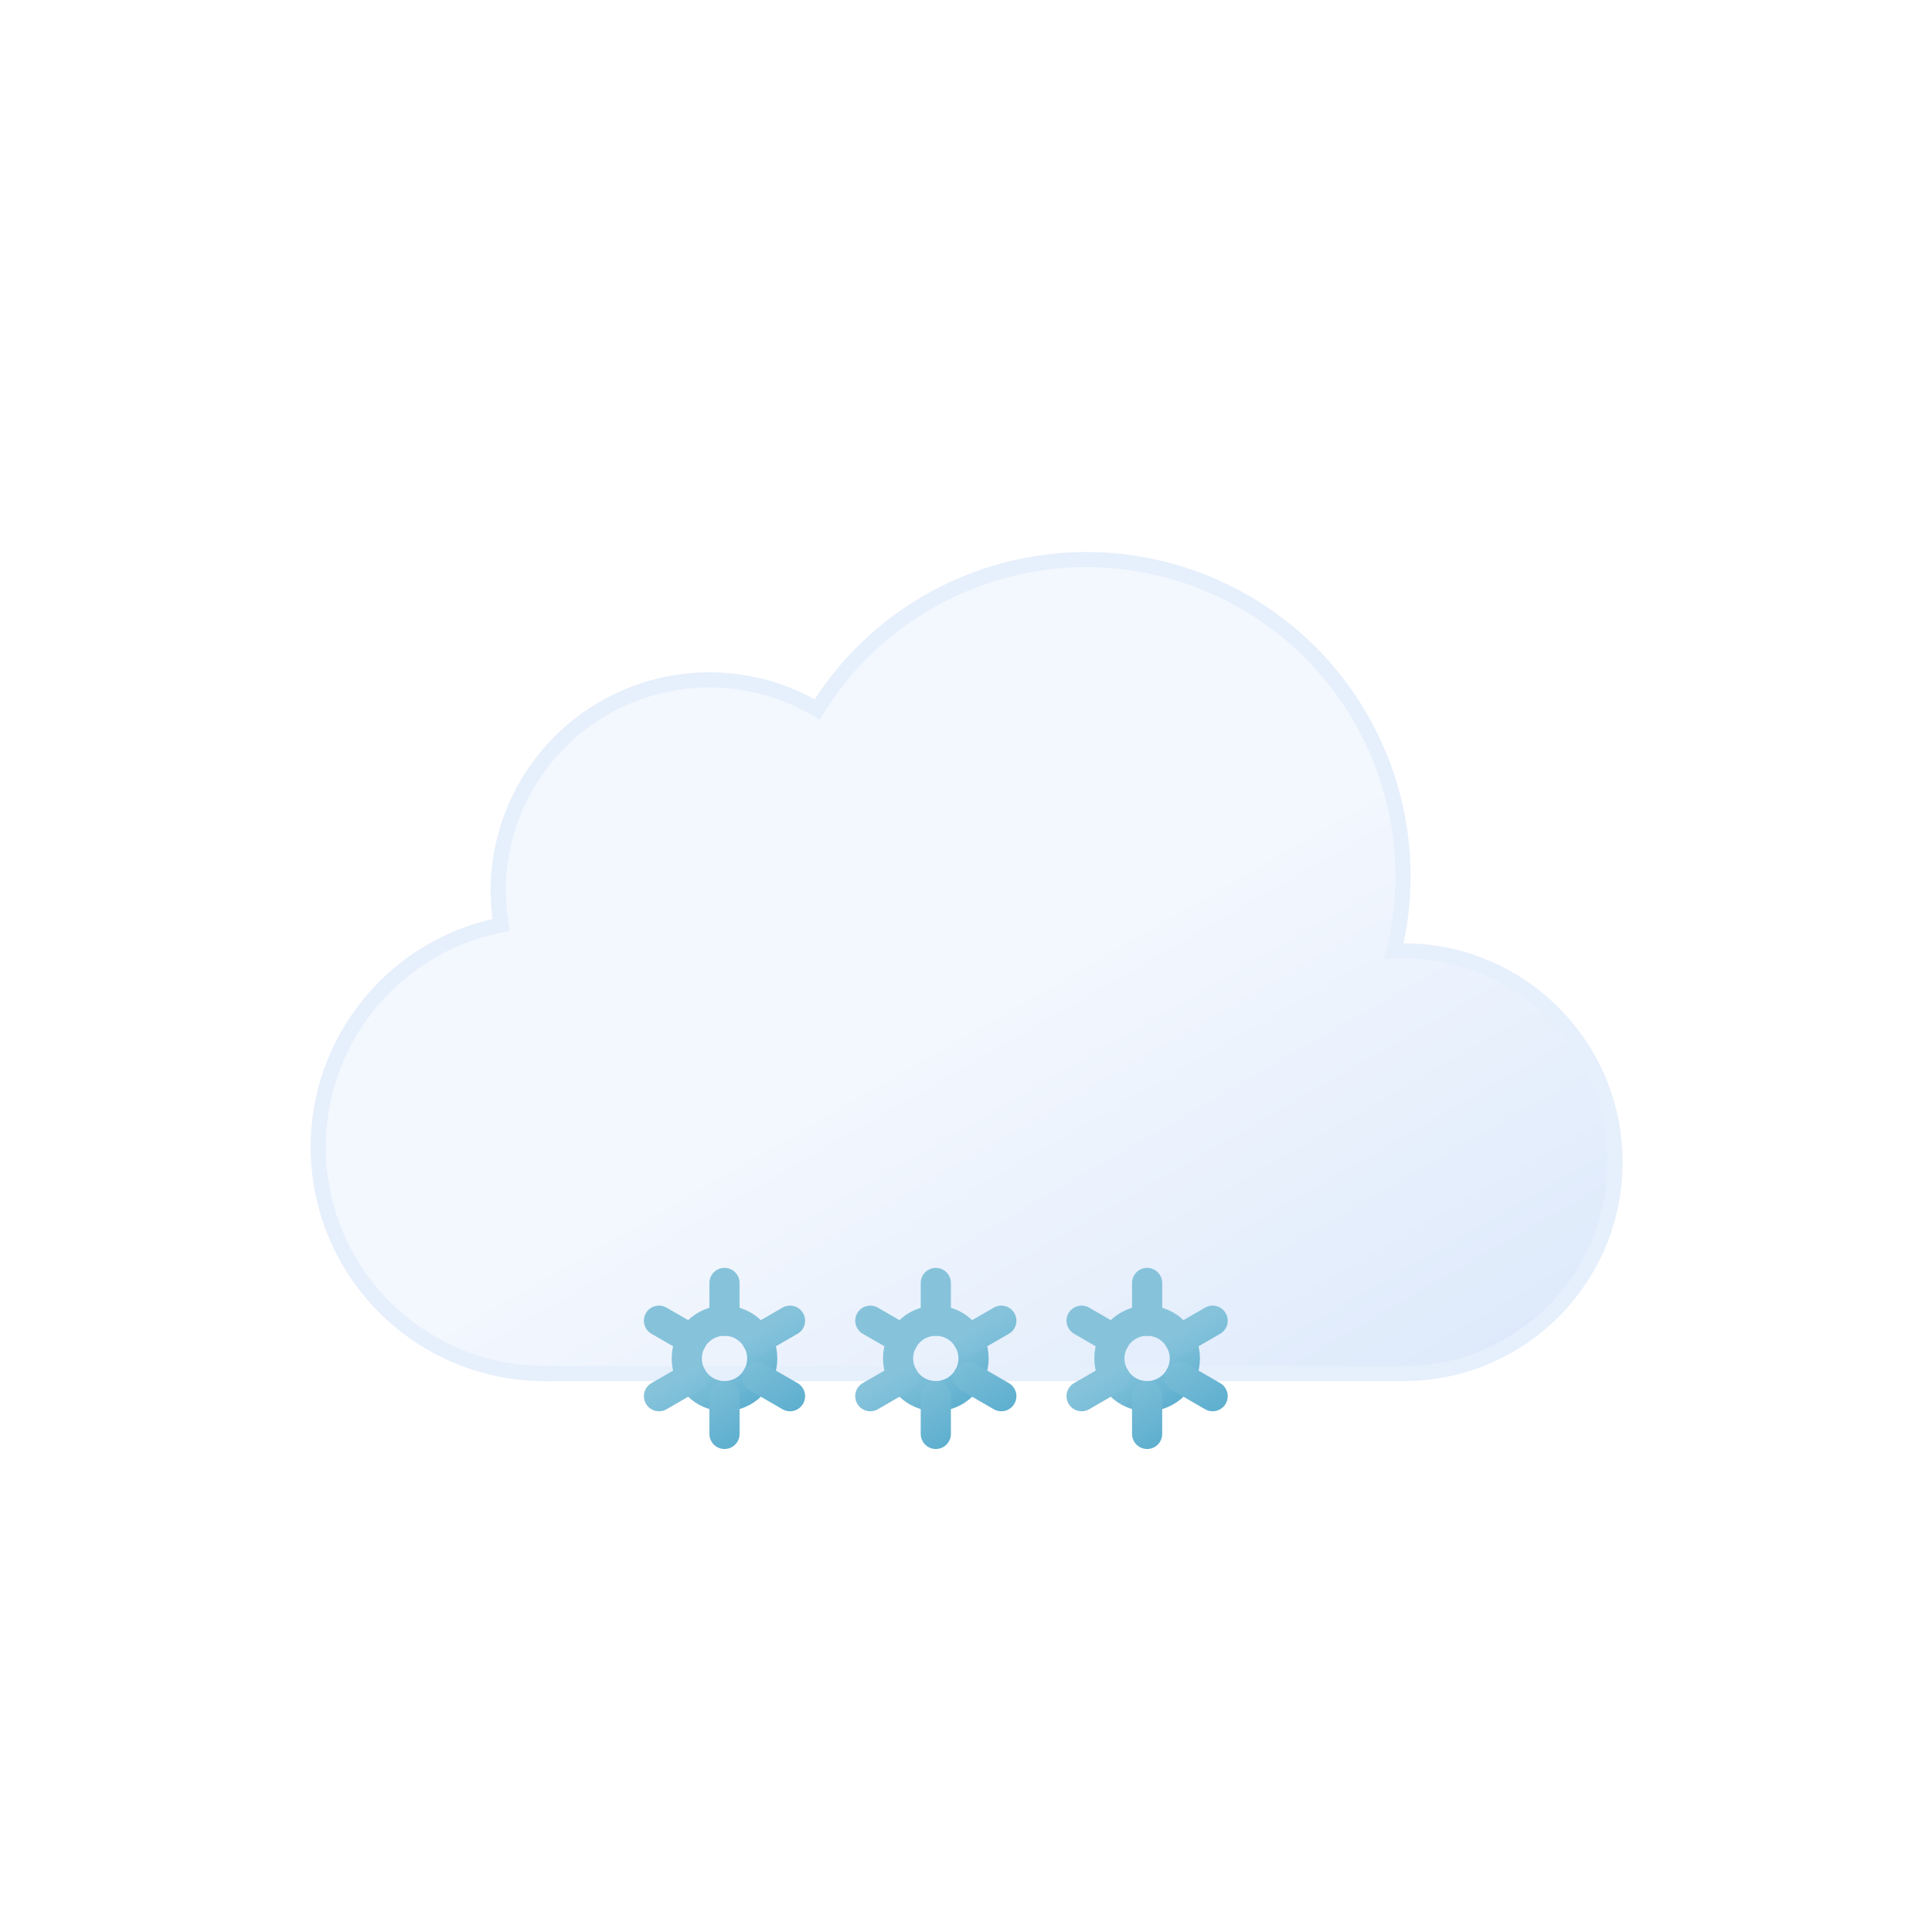
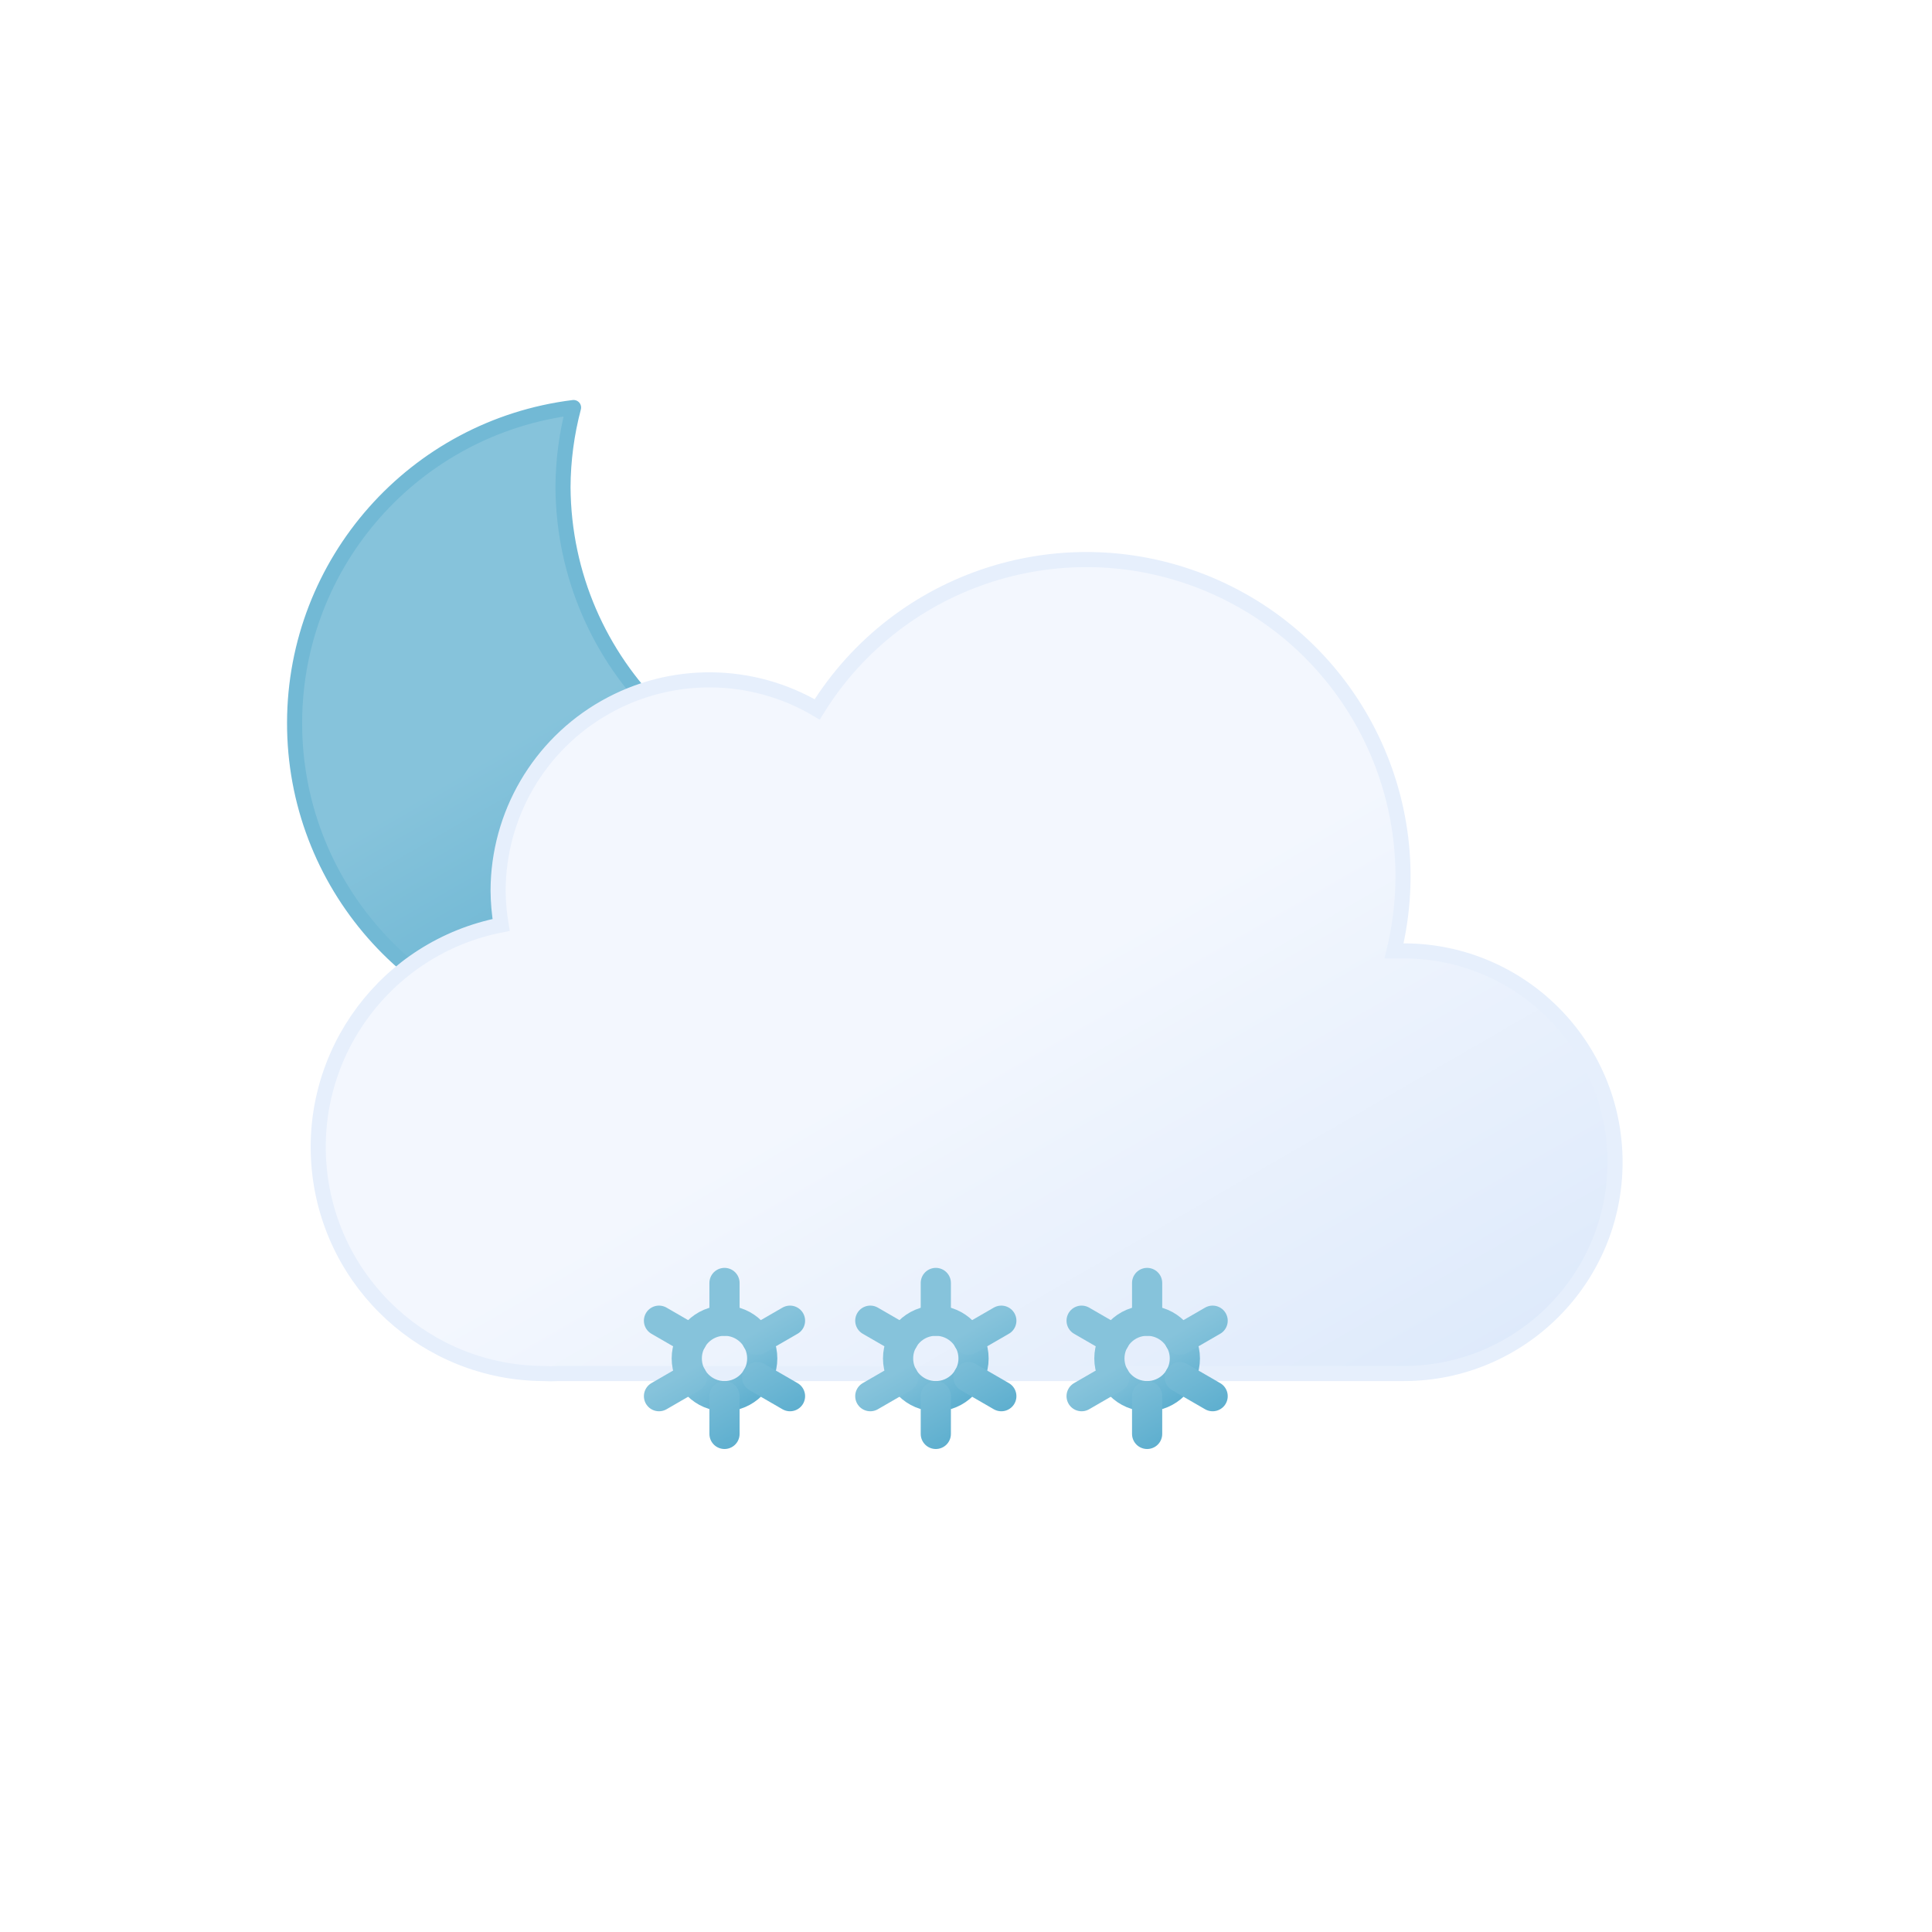
<svg xmlns="http://www.w3.org/2000/svg" xmlns:xlink="http://www.w3.org/1999/xlink" viewBox="0 0 64 64">
  <defs>
-     <linearGradient id="a" x1="22.56" y1="21.96" x2="39.2" y2="50.8" gradientUnits="userSpaceOnUse">
+     <linearGradient id="a" x1="13.58" y1="15.57" x2="24.15" y2="33.87" gradientUnits="userSpaceOnUse">
+       <stop offset="0" stop-color="#86c3db" />
+       <stop offset="0.45" stop-color="#86c3db" />
+       <stop offset="1" stop-color="#5eafcf" />
+       <animateTransform attributeName="gradientTransform" type="rotate" values="10 19.22 24.293; -10 19.22 24.293; 10 19.22 24.293" dur="10s" repeatCount="indefinite" />
+     </linearGradient>
+     <linearGradient id="b" x1="22.56" y1="21.96" x2="39.2" y2="50.8" gradientUnits="userSpaceOnUse">
      <stop offset="0" stop-color="#f3f7fe" />
      <stop offset="0.45" stop-color="#f3f7fe" />
      <stop offset="1" stop-color="#deeafb" />
    </linearGradient>
-     <linearGradient id="b" x1="30.12" y1="43.48" x2="31.88" y2="46.52" gradientUnits="userSpaceOnUse">
-       <stop offset="0" stop-color="#86c3db" />
-       <stop offset="0.45" stop-color="#86c3db" />
-       <stop offset="1" stop-color="#5eafcf" />
-     </linearGradient>
-     <linearGradient id="c" x1="29.67" y1="42.69" x2="32.33" y2="47.31" xlink:href="#b" />
-     <linearGradient id="d" x1="23.12" y1="43.48" x2="24.88" y2="46.52" xlink:href="#b" />
-     <linearGradient id="e" x1="22.67" y1="42.69" x2="25.33" y2="47.31" xlink:href="#b" />
-     <linearGradient id="f" x1="37.12" y1="43.48" x2="38.88" y2="46.52" xlink:href="#b" />
-     <linearGradient id="g" x1="36.67" y1="42.69" x2="39.33" y2="47.31" xlink:href="#b" />
+     <linearGradient id="c" x1="30.12" y1="43.48" x2="31.88" y2="46.52" xlink:href="#a" />
+     <linearGradient id="d" x1="29.67" y1="42.69" x2="32.33" y2="47.31" xlink:href="#a" />
+     <linearGradient id="e" x1="23.12" y1="43.48" x2="24.88" y2="46.52" xlink:href="#a" />
+     <linearGradient id="f" x1="22.67" y1="42.69" x2="25.33" y2="47.31" xlink:href="#a" />
+     <linearGradient id="g" x1="37.12" y1="43.48" x2="38.88" y2="46.52" xlink:href="#a" />
+     <linearGradient id="h" x1="36.67" y1="42.69" x2="39.33" y2="47.31" xlink:href="#a" />
  </defs>
-   <path d="M46.5,31.5l-.32,0a10.49,10.49,0,0,0-19.11-8,7,7,0,0,0-10.57,6,7.21,7.21,0,0,0,.1,1.14A7.5,7.5,0,0,0,18,45.5a4.19,4.19,0,0,0,.5,0v0h28a7,7,0,0,0,0-14Z" stroke="#e6effc" stroke-miterlimit="10" stroke-width="0.5" fill="url(#a)" />
+   <path d="M29.33,26.68A10.61,10.61,0,0,1,18.65,16.14,10.5,10.5,0,0,1,19,13.5,10.54,10.54,0,1,0,30.5,26.61,11.48,11.48,0,0,1,29.33,26.68Z" stroke="#72b9d5" stroke-linecap="round" stroke-linejoin="round" stroke-width="0.5" fill="url(#a)">
+     <animateTransform attributeName="transform" type="rotate" values="-10 19.22 24.293; 10 19.22 24.293; -10 19.22 24.293" dur="10s" repeatCount="indefinite" />
+   </path>
+   <path d="M46.5,31.5l-.32,0a10.49,10.49,0,0,0-19.11-8,7,7,0,0,0-10.57,6,7.21,7.21,0,0,0,.1,1.14A7.5,7.5,0,0,0,18,45.5a4.19,4.19,0,0,0,.5,0v0h28a7,7,0,0,0,0-14Z" stroke="#e6effc" stroke-miterlimit="10" stroke-width="0.5" fill="url(#b)" />
  <g>
-     <circle cx="31" cy="45" r="1.25" fill="none" stroke-miterlimit="10" stroke="url(#b)" />
-     <path d="M33.17,46.25l-1.09-.63m-2.16-1.24-1.09-.63M31,42.5v1.25m0,3.75V46.25m-1.08-.63-1.09.63m4.34-2.5-1.09.63" fill="none" stroke-linecap="round" stroke-miterlimit="10" stroke="url(#c)" />
+     <circle cx="31" cy="45" r="1.25" fill="none" stroke-miterlimit="10" stroke="url(#c)" />
+     <path d="M33.17,46.25l-1.09-.63m-2.16-1.24-1.09-.63M31,42.5v1.25m0,3.75V46.25m-1.08-.63-1.09.63m4.34-2.5-1.09.63" fill="none" stroke-linecap="round" stroke-miterlimit="10" stroke="url(#d)" />
    <animateTransform attributeName="transform" type="translate" additive="sum" values="-1 -6; 1 12" dur="4s" repeatCount="indefinite" />
    <animateTransform attributeName="transform" type="rotate" additive="sum" values="0 31 45; 360 31 45" dur="9s" repeatCount="indefinite" />
    <animate attributeName="opacity" values="0;1;1;1;0" dur="4s" repeatCount="indefinite" />
  </g>
  <g>
-     <circle cx="24" cy="45" r="1.25" fill="none" stroke-miterlimit="10" stroke="url(#d)" />
-     <path d="M26.17,46.25l-1.09-.63m-2.16-1.24-1.09-.63M24,42.5v1.25m0,3.75V46.25m-1.08-.63-1.09.63m4.34-2.5-1.09.63" fill="none" stroke-linecap="round" stroke-miterlimit="10" stroke="url(#e)" />
+     <circle cx="24" cy="45" r="1.25" fill="none" stroke-miterlimit="10" stroke="url(#e)" />
+     <path d="M26.17,46.25l-1.09-.63m-2.16-1.24-1.09-.63M24,42.5v1.25m0,3.75V46.25m-1.08-.63-1.09.63m4.34-2.5-1.09.63" fill="none" stroke-linecap="round" stroke-miterlimit="10" stroke="url(#f)" />
    <animateTransform attributeName="transform" type="translate" additive="sum" values="1 -6; -1 12" begin="-2s" dur="4s" repeatCount="indefinite" />
    <animateTransform attributeName="transform" type="rotate" additive="sum" values="0 24 45; 360 24 45" dur="9s" repeatCount="indefinite" />
    <animate attributeName="opacity" values="0;1;1;1;0" begin="-2s" dur="4s" repeatCount="indefinite" />
  </g>
  <g>
-     <circle cx="38" cy="45" r="1.25" fill="none" stroke-miterlimit="10" stroke="url(#f)" />
-     <path d="M40.17,46.25l-1.09-.63m-2.16-1.24-1.09-.63M38,42.5v1.25m0,3.75V46.25m-1.08-.63-1.09.63m4.34-2.5-1.09.63" fill="none" stroke-linecap="round" stroke-miterlimit="10" stroke="url(#g)" />
+     <circle cx="38" cy="45" r="1.25" fill="none" stroke-miterlimit="10" stroke="url(#g)" />
+     <path d="M40.17,46.25l-1.09-.63m-2.16-1.24-1.09-.63M38,42.5v1.25m0,3.75V46.25m-1.08-.63-1.09.63m4.34-2.5-1.09.63" fill="none" stroke-linecap="round" stroke-miterlimit="10" stroke="url(#h)" />
    <animateTransform attributeName="transform" type="translate" additive="sum" values="1 -6; -1 12" begin="-1s" dur="4s" repeatCount="indefinite" />
    <animateTransform attributeName="transform" type="rotate" additive="sum" values="0 38 45; 360 38 45" dur="9s" repeatCount="indefinite" />
    <animate attributeName="opacity" values="0;1;1;1;0" begin="-1s" dur="4s" repeatCount="indefinite" />
  </g>
</svg>
